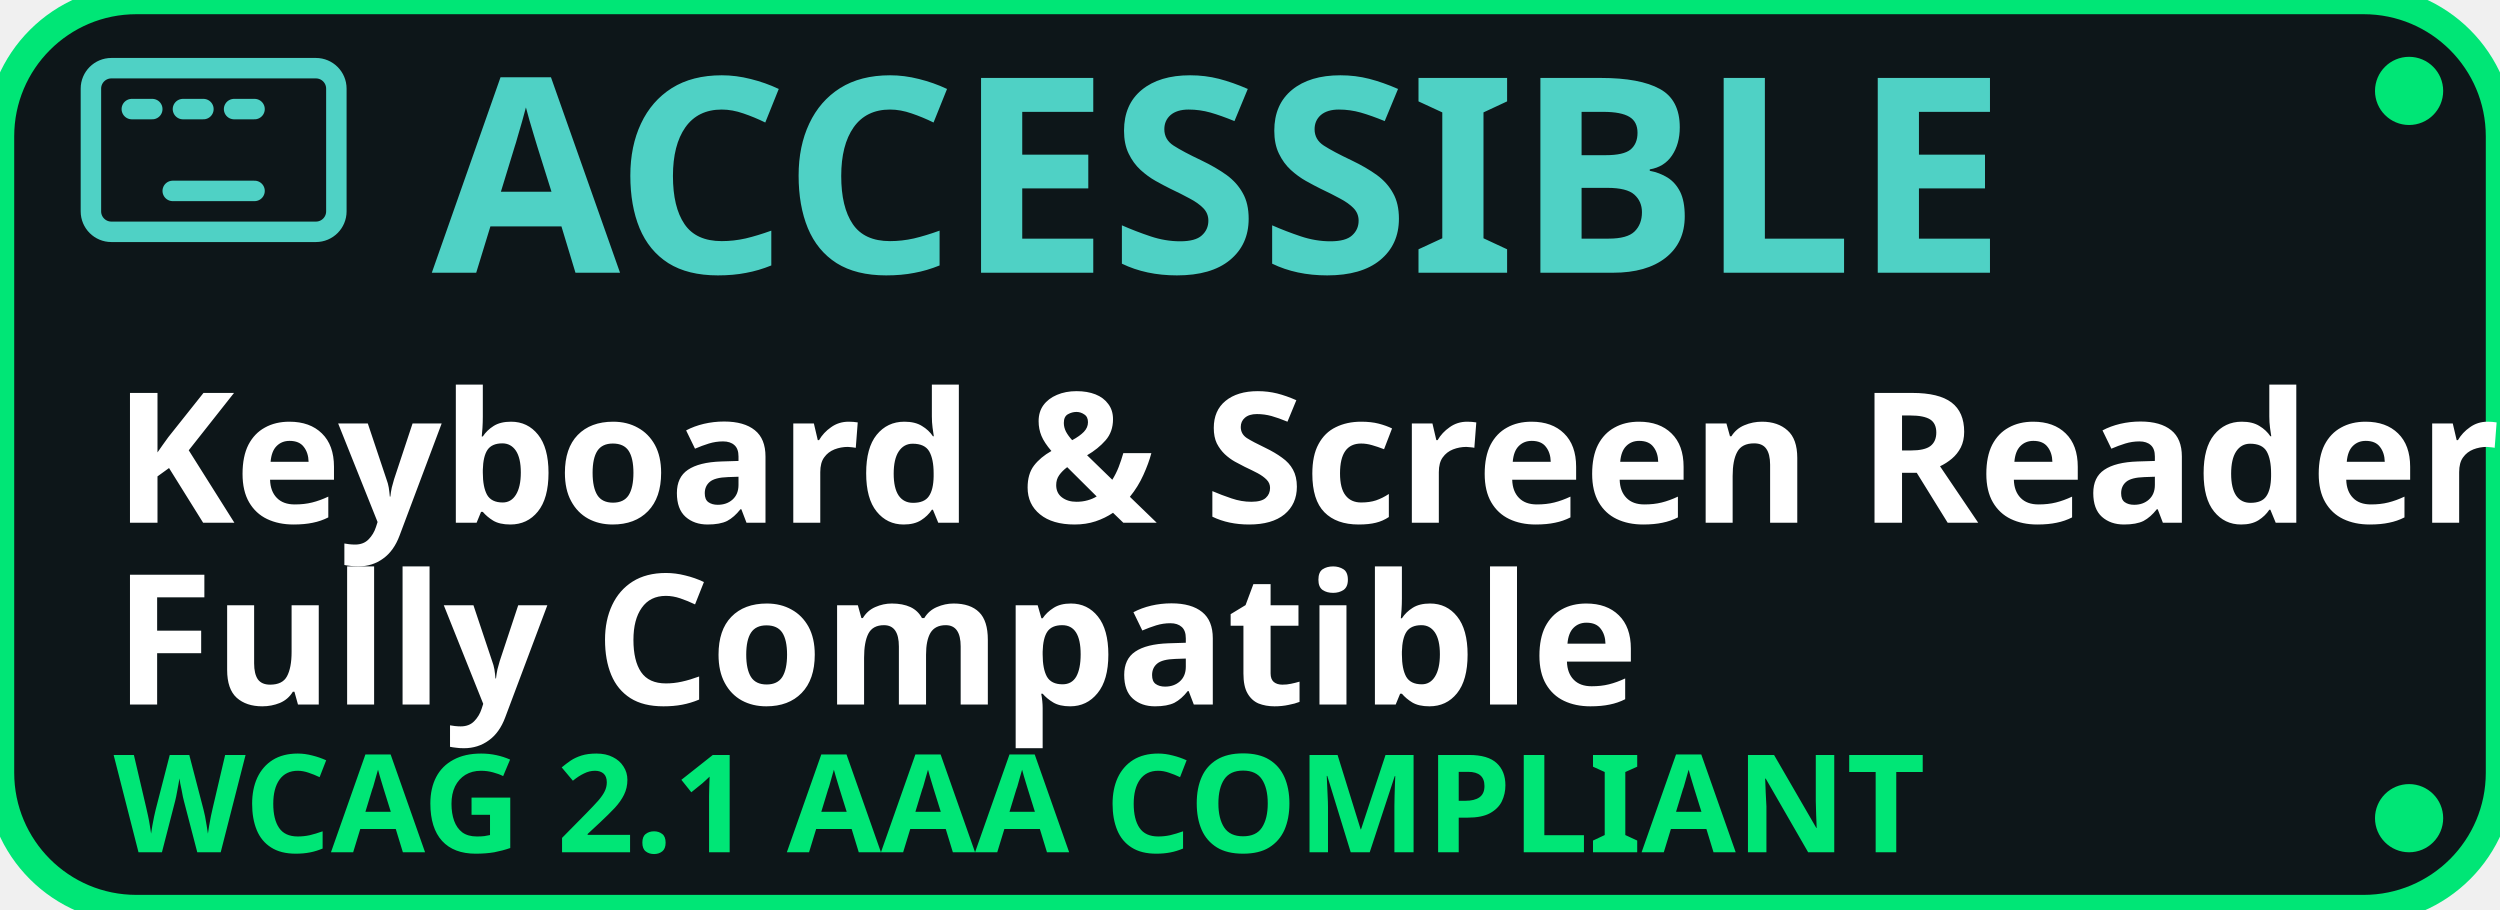
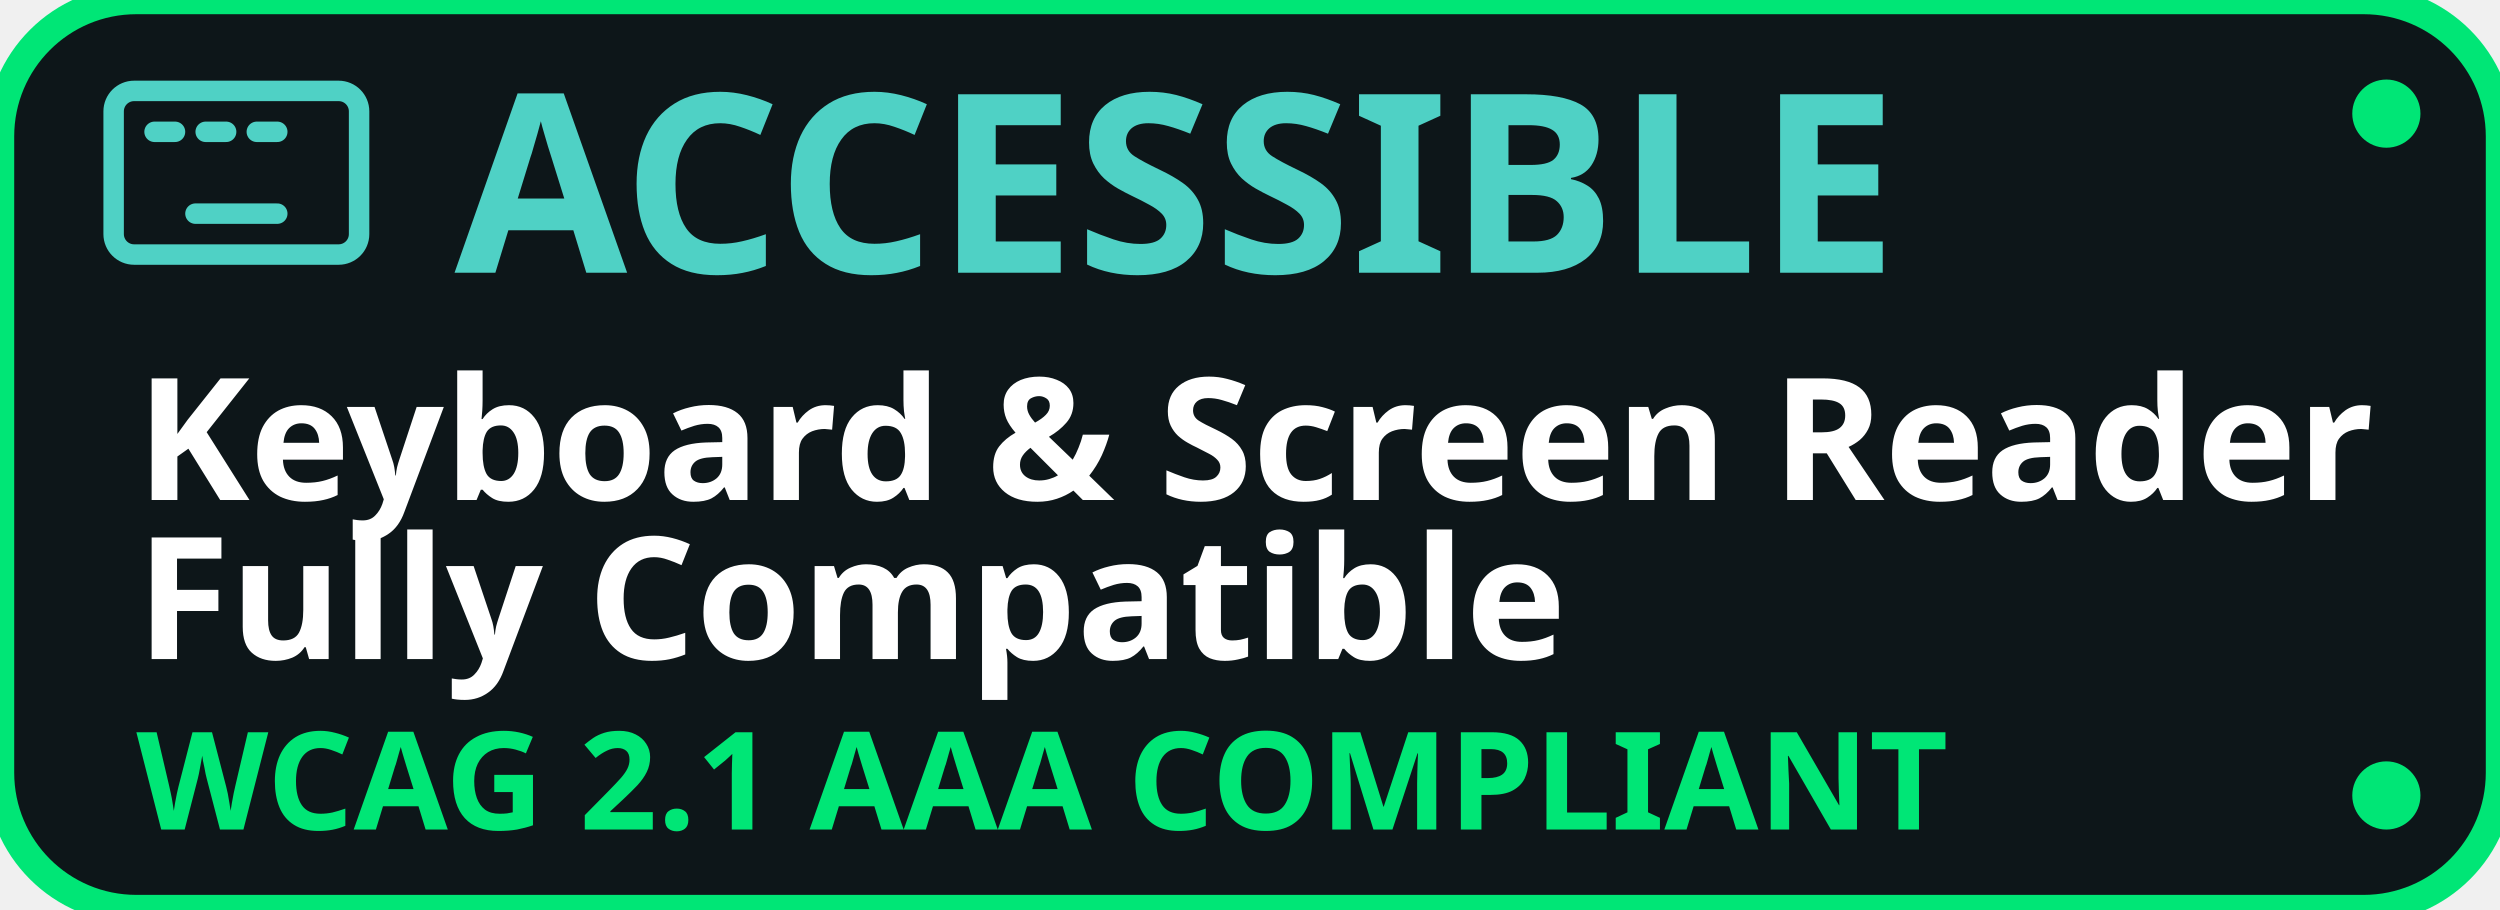
<svg xmlns="http://www.w3.org/2000/svg" width="220" height="80" viewBox="0 0 220 80" fill="none">
  <rect width="220" height="80" rx="12" fill="#0D1619" stroke="#00E676" stroke-width="2.5" />
-   <g transform="translate(8, 6) scale(0.9)">
+   <g transform="translate(10, 8) scale(0.9)">
    <rect x="0" y="0" width="24" height="16" rx="2" stroke="#4FD1C5" stroke-width="2" />
    <line x1="4" y1="4" x2="6" y2="4" stroke="#4FD1C5" stroke-width="2" stroke-linecap="round" />
    <line x1="9" y1="4" x2="11" y2="4" stroke="#4FD1C5" stroke-width="2" stroke-linecap="round" />
    <line x1="14" y1="4" x2="16" y2="4" stroke="#4FD1C5" stroke-width="2" stroke-linecap="round" />
    <line x1="8" y1="12" x2="16" y2="12" stroke="#4FD1C5" stroke-width="2" stroke-linecap="round" />
  </g>
-   <text fill="#4FD1C5" font-family="Sansation, sans-serif" font-size="24" font-weight="bold" x="38" y="24">ACCESSIBLE</text>
-   <text fill="#FFFFFF" font-family="Sansation, sans-serif" font-size="16" font-weight="bold" x="10" y="46">Keyboard &amp; Screen Reader</text>
-   <text fill="#FFFFFF" font-family="Sansation, sans-serif" font-size="16" font-weight="bold" x="10" y="62">Fully Compatible</text>
-   <text fill="#00E676" font-family="Sansation, sans-serif" font-size="12" font-weight="bold" x="10" y="75">WCAG 2.1 AAA COMPLIANT</text>
-   <circle cx="212" cy="8" r="3" fill="#00E676" />
-   <circle cx="212" cy="72" r="3" fill="#00E676" />
+   <text fill="#4FD1C5" font-family="Sansation, sans-serif" font-size="22" font-weight="bold" x="40" y="24">ACCESSIBLE</text>
+   <text fill="#FFFFFF" font-family="Sansation, sans-serif" font-size="15" font-weight="bold" x="12" y="44">Keyboard &amp; Screen Reader</text>
+   <text fill="#FFFFFF" font-family="Sansation, sans-serif" font-size="15" font-weight="bold" x="12" y="58">Fully Compatible</text>
+   <text fill="#00E676" font-family="Sansation, sans-serif" font-size="12" font-weight="bold" x="12" y="73">WCAG 2.1 AAA COMPLIANT</text>
+   <circle cx="210" cy="10" r="3" fill="#00E676" />
+   <circle cx="210" cy="70" r="3" fill="#00E676" />
</svg>
